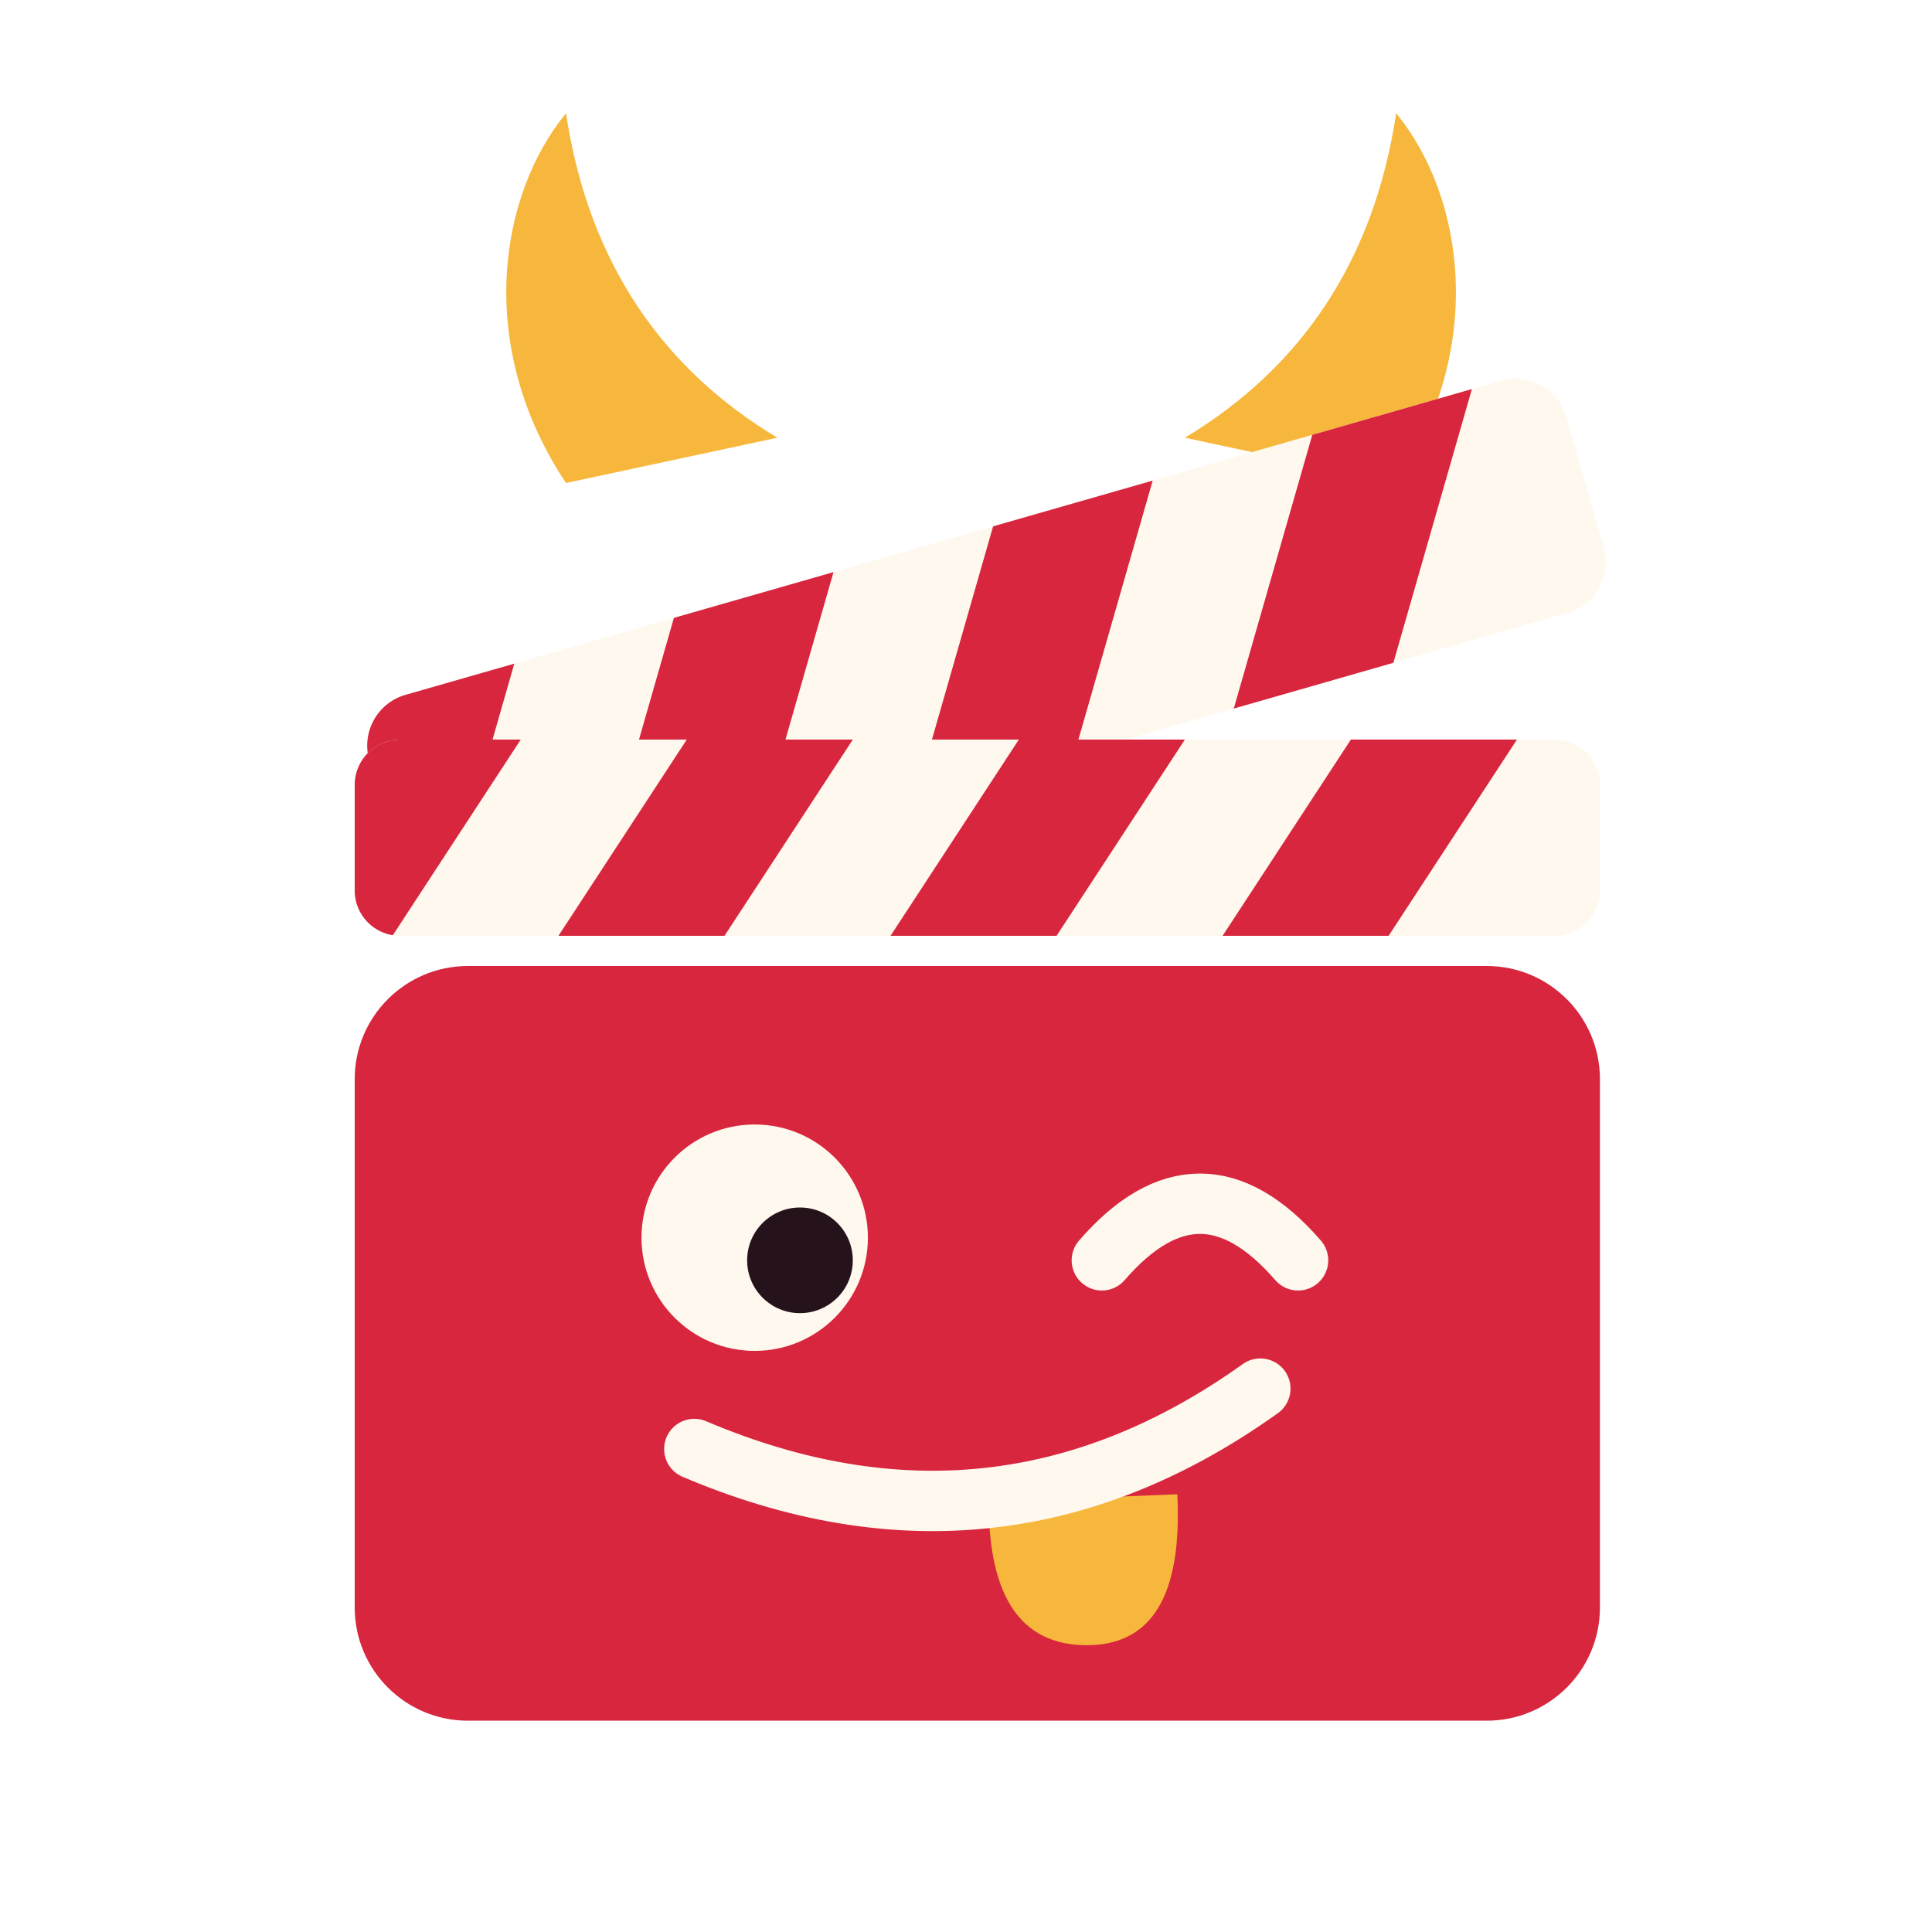
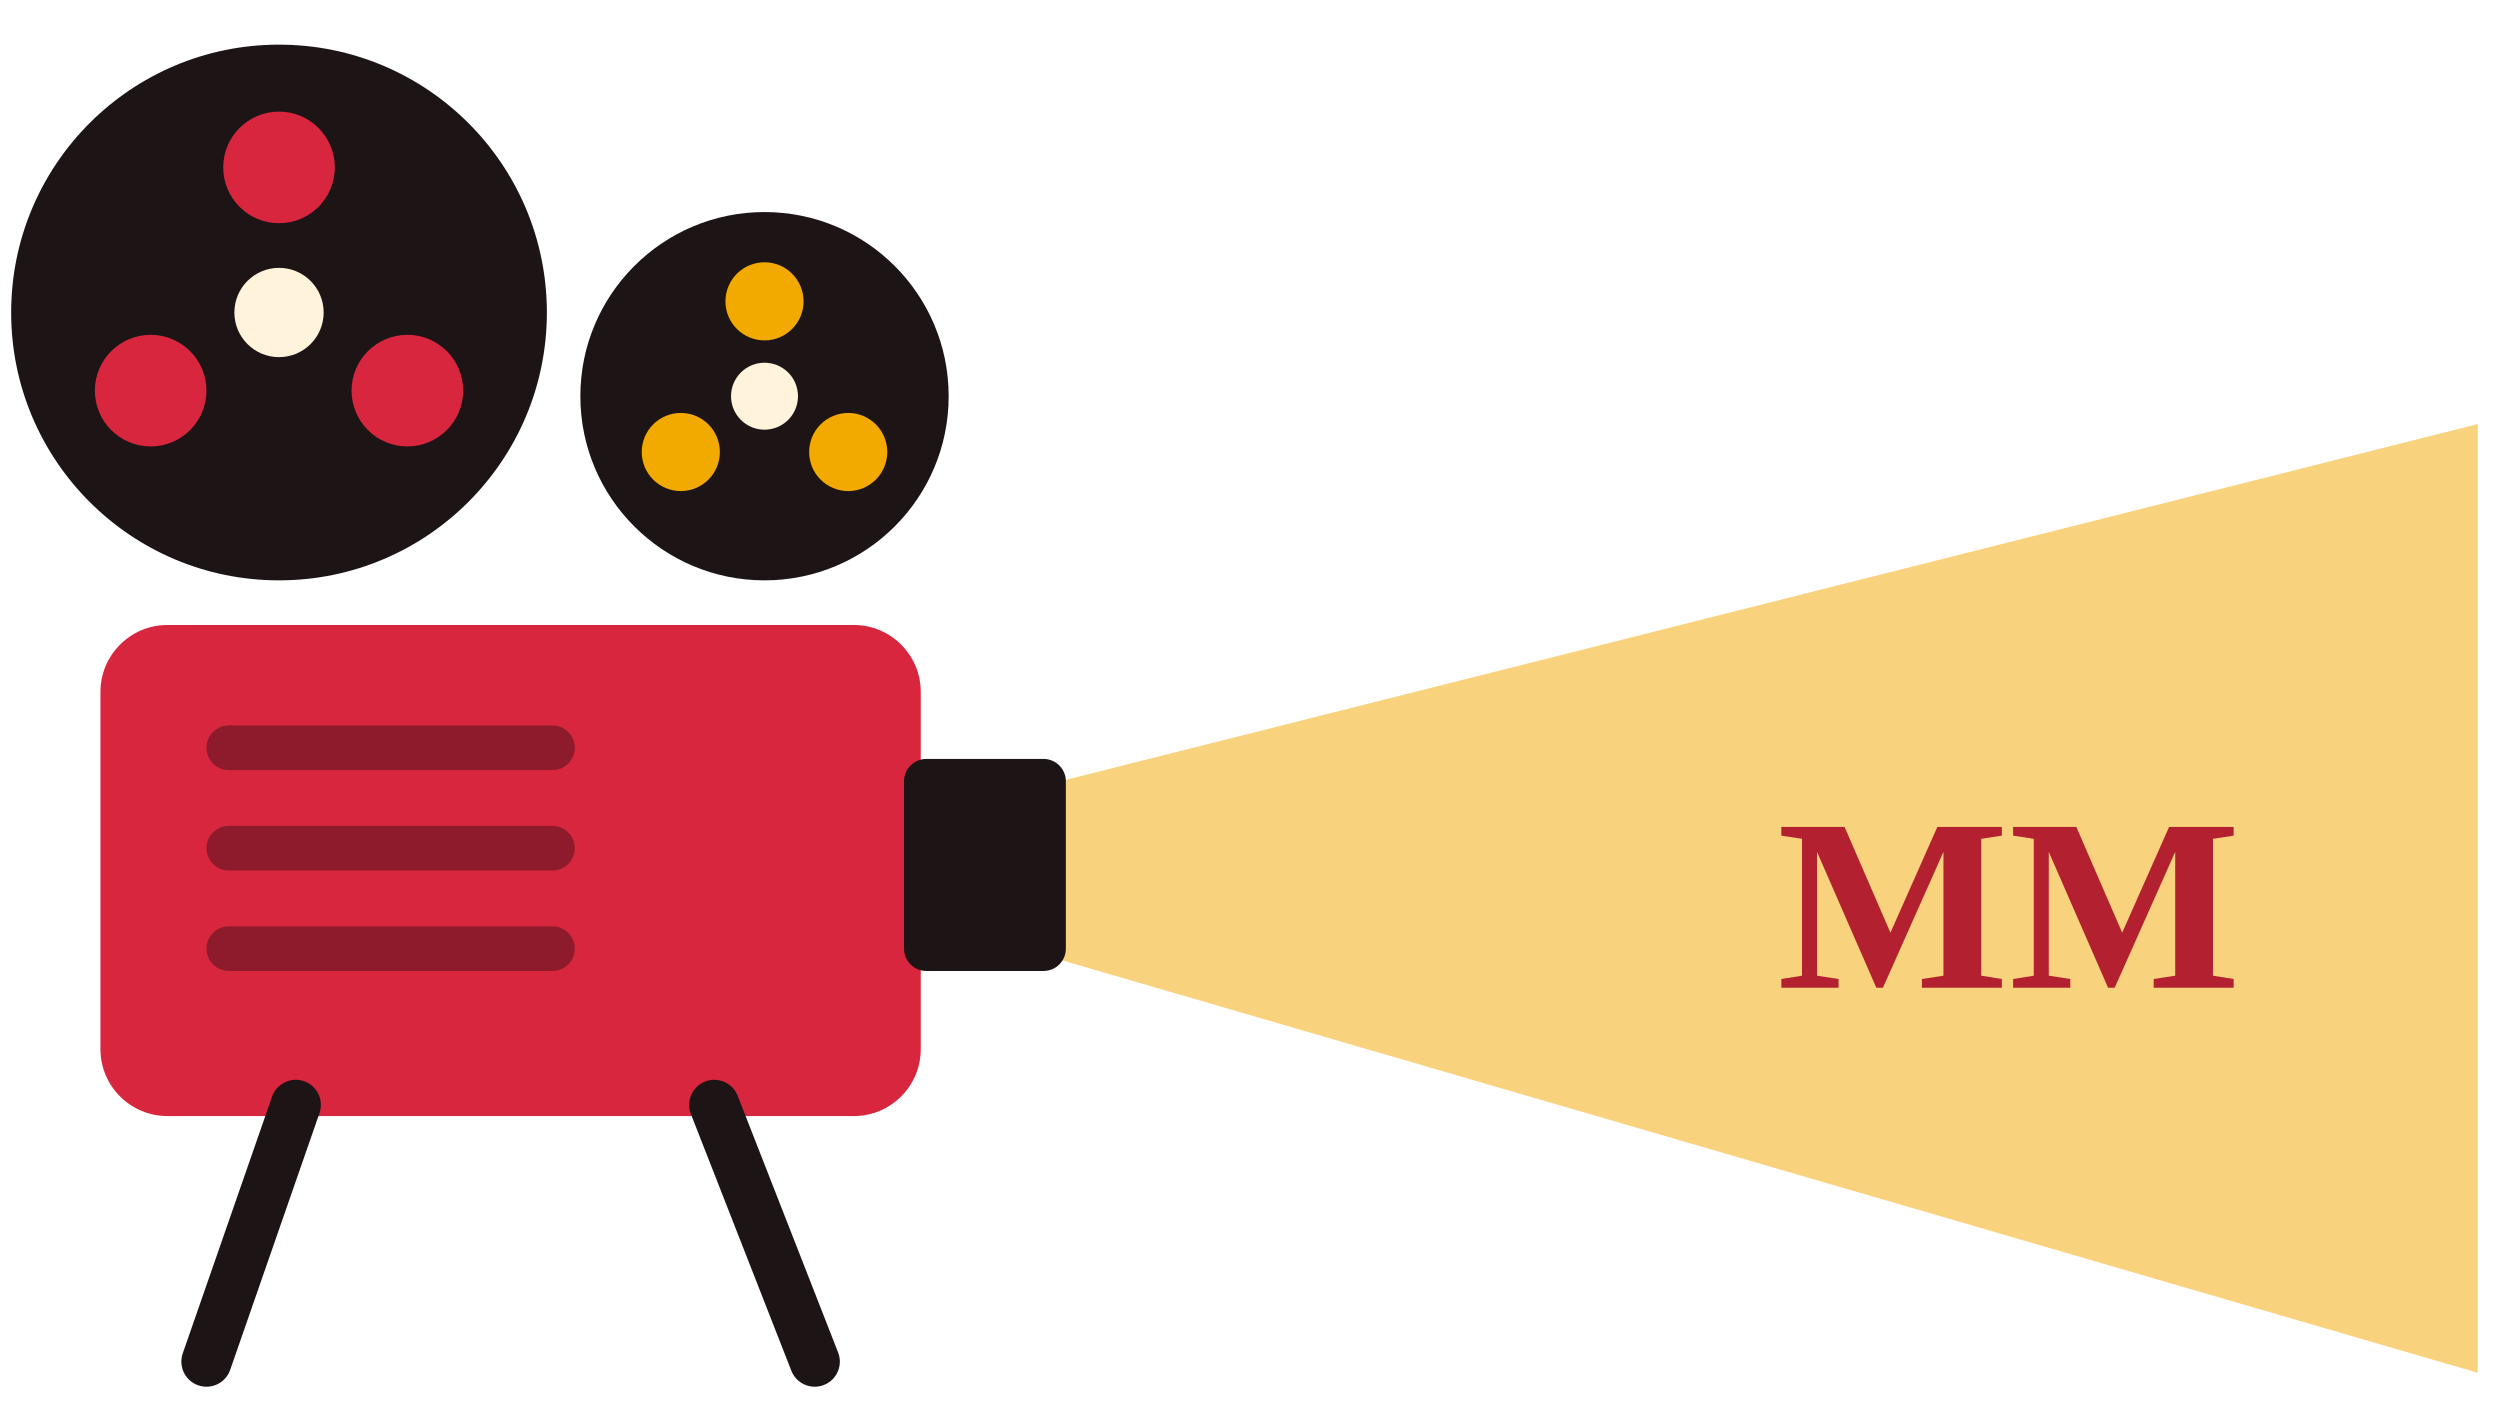
- <svg xmlns="http://www.w3.org/2000/svg" viewBox="0 0 512 512">
-   <defs>
-     <clipPath id="arm">
-       <rect x="0" y="0" width="330" height="64" rx="14" />
-     </clipPath>
-     <clipPath id="bar">
-       <rect x="94" y="196" width="330" height="52" rx="12" />
-     </clipPath>
-   </defs>
-   <path d="M150 128 C126 92 132 52 150 30 C156 70 176 98 206 116 Z" fill="#f6b73c" />
-   <path d="M370 128 C394 92 388 52 370 30 C364 70 344 98 314 116 Z" fill="#f6b73c" />
-   <g transform="translate(94 188) rotate(-16)">
-     <g clip-path="url(#arm)">
-       <rect width="330" height="64" fill="#fff8ee" />
-       <g fill="#d7263d">
-         <path d="M0 0h44l-40 64H-40z" />
-         <path d="M88 0h44l-40 64H48z" />
-         <path d="M176 0h44l-40 64h-44z" />
-         <path d="M264 0h44l-40 64h-44z" />
-       </g>
-     </g>
+ <svg xmlns="http://www.w3.org/2000/svg" viewBox="80 126 448 252">
+   <path d="M270 266 L524 202 L524 372 L270 298 Z" fill="#f8d27c" />
+   <text x="440" y="303" text-anchor="middle" font-family="Georgia, 'Times New Roman', serif" font-weight="700" font-size="44" fill="#b3202f">MM</text>
+   <circle cx="130" cy="182" r="48" fill="#1d1416" />
+   <g fill="#d7263d">
+     <circle cx="130" cy="156" r="10" />
+     <circle cx="107" cy="196" r="10" />
+     <circle cx="153" cy="196" r="10" />
  </g>
-   <g clip-path="url(#bar)">
-     <rect x="94" y="196" width="330" height="52" fill="#fff8ee" />
-     <g fill="#d7263d">
-       <path d="M94 196h44l-34 52H60z" />
-       <path d="M182 196h44l-34 52h-44z" />
-       <path d="M270 196h44l-34 52h-44z" />
-       <path d="M358 196h44l-34 52h-44z" />
-     </g>
+   <circle cx="130" cy="182" r="8" fill="#fff3dc" />
+   <circle cx="217" cy="197" r="33" fill="#1d1416" />
+   <g fill="#f2a900">
+     <circle cx="217" cy="180" r="7" />
+     <circle cx="202" cy="207" r="7" />
+     <circle cx="232" cy="207" r="7" />
  </g>
-   <rect x="94" y="256" width="330" height="200" rx="30" fill="#d7263d" />
-   <circle cx="200" cy="328" r="30" fill="#fff8ee" />
-   <circle cx="212" cy="334" r="14" fill="#26121a" />
-   <path d="M292 334 q26 -30 52 0" fill="none" stroke="#fff8ee" stroke-width="16" stroke-linecap="round" />
-   <path d="M262 398 q0 38 26 38 q26 0 24 -40 z" fill="#f6b73c" />
-   <path d="M184 384 q80 34 150 -16" fill="none" stroke="#fff8ee" stroke-width="16" stroke-linecap="round" />
+   <circle cx="217" cy="197" r="6" fill="#fff3dc" />
+   <rect x="98" y="238" width="147" height="88" rx="12" fill="#d7263d" />
+   <g fill="#8e1b2b">
+     <rect x="117" y="256" width="66" height="8" rx="4" />
+     <rect x="117" y="274" width="66" height="8" rx="4" />
+     <rect x="117" y="292" width="66" height="8" rx="4" />
+   </g>
+   <rect x="242" y="262" width="29" height="38" rx="4" fill="#1d1416" />
+   <g stroke="#1d1416" stroke-width="9" stroke-linecap="round">
+     <path d="M133 324 L117 370" />
+     <path d="M208 324 L226 370" />
+   </g>
</svg>
